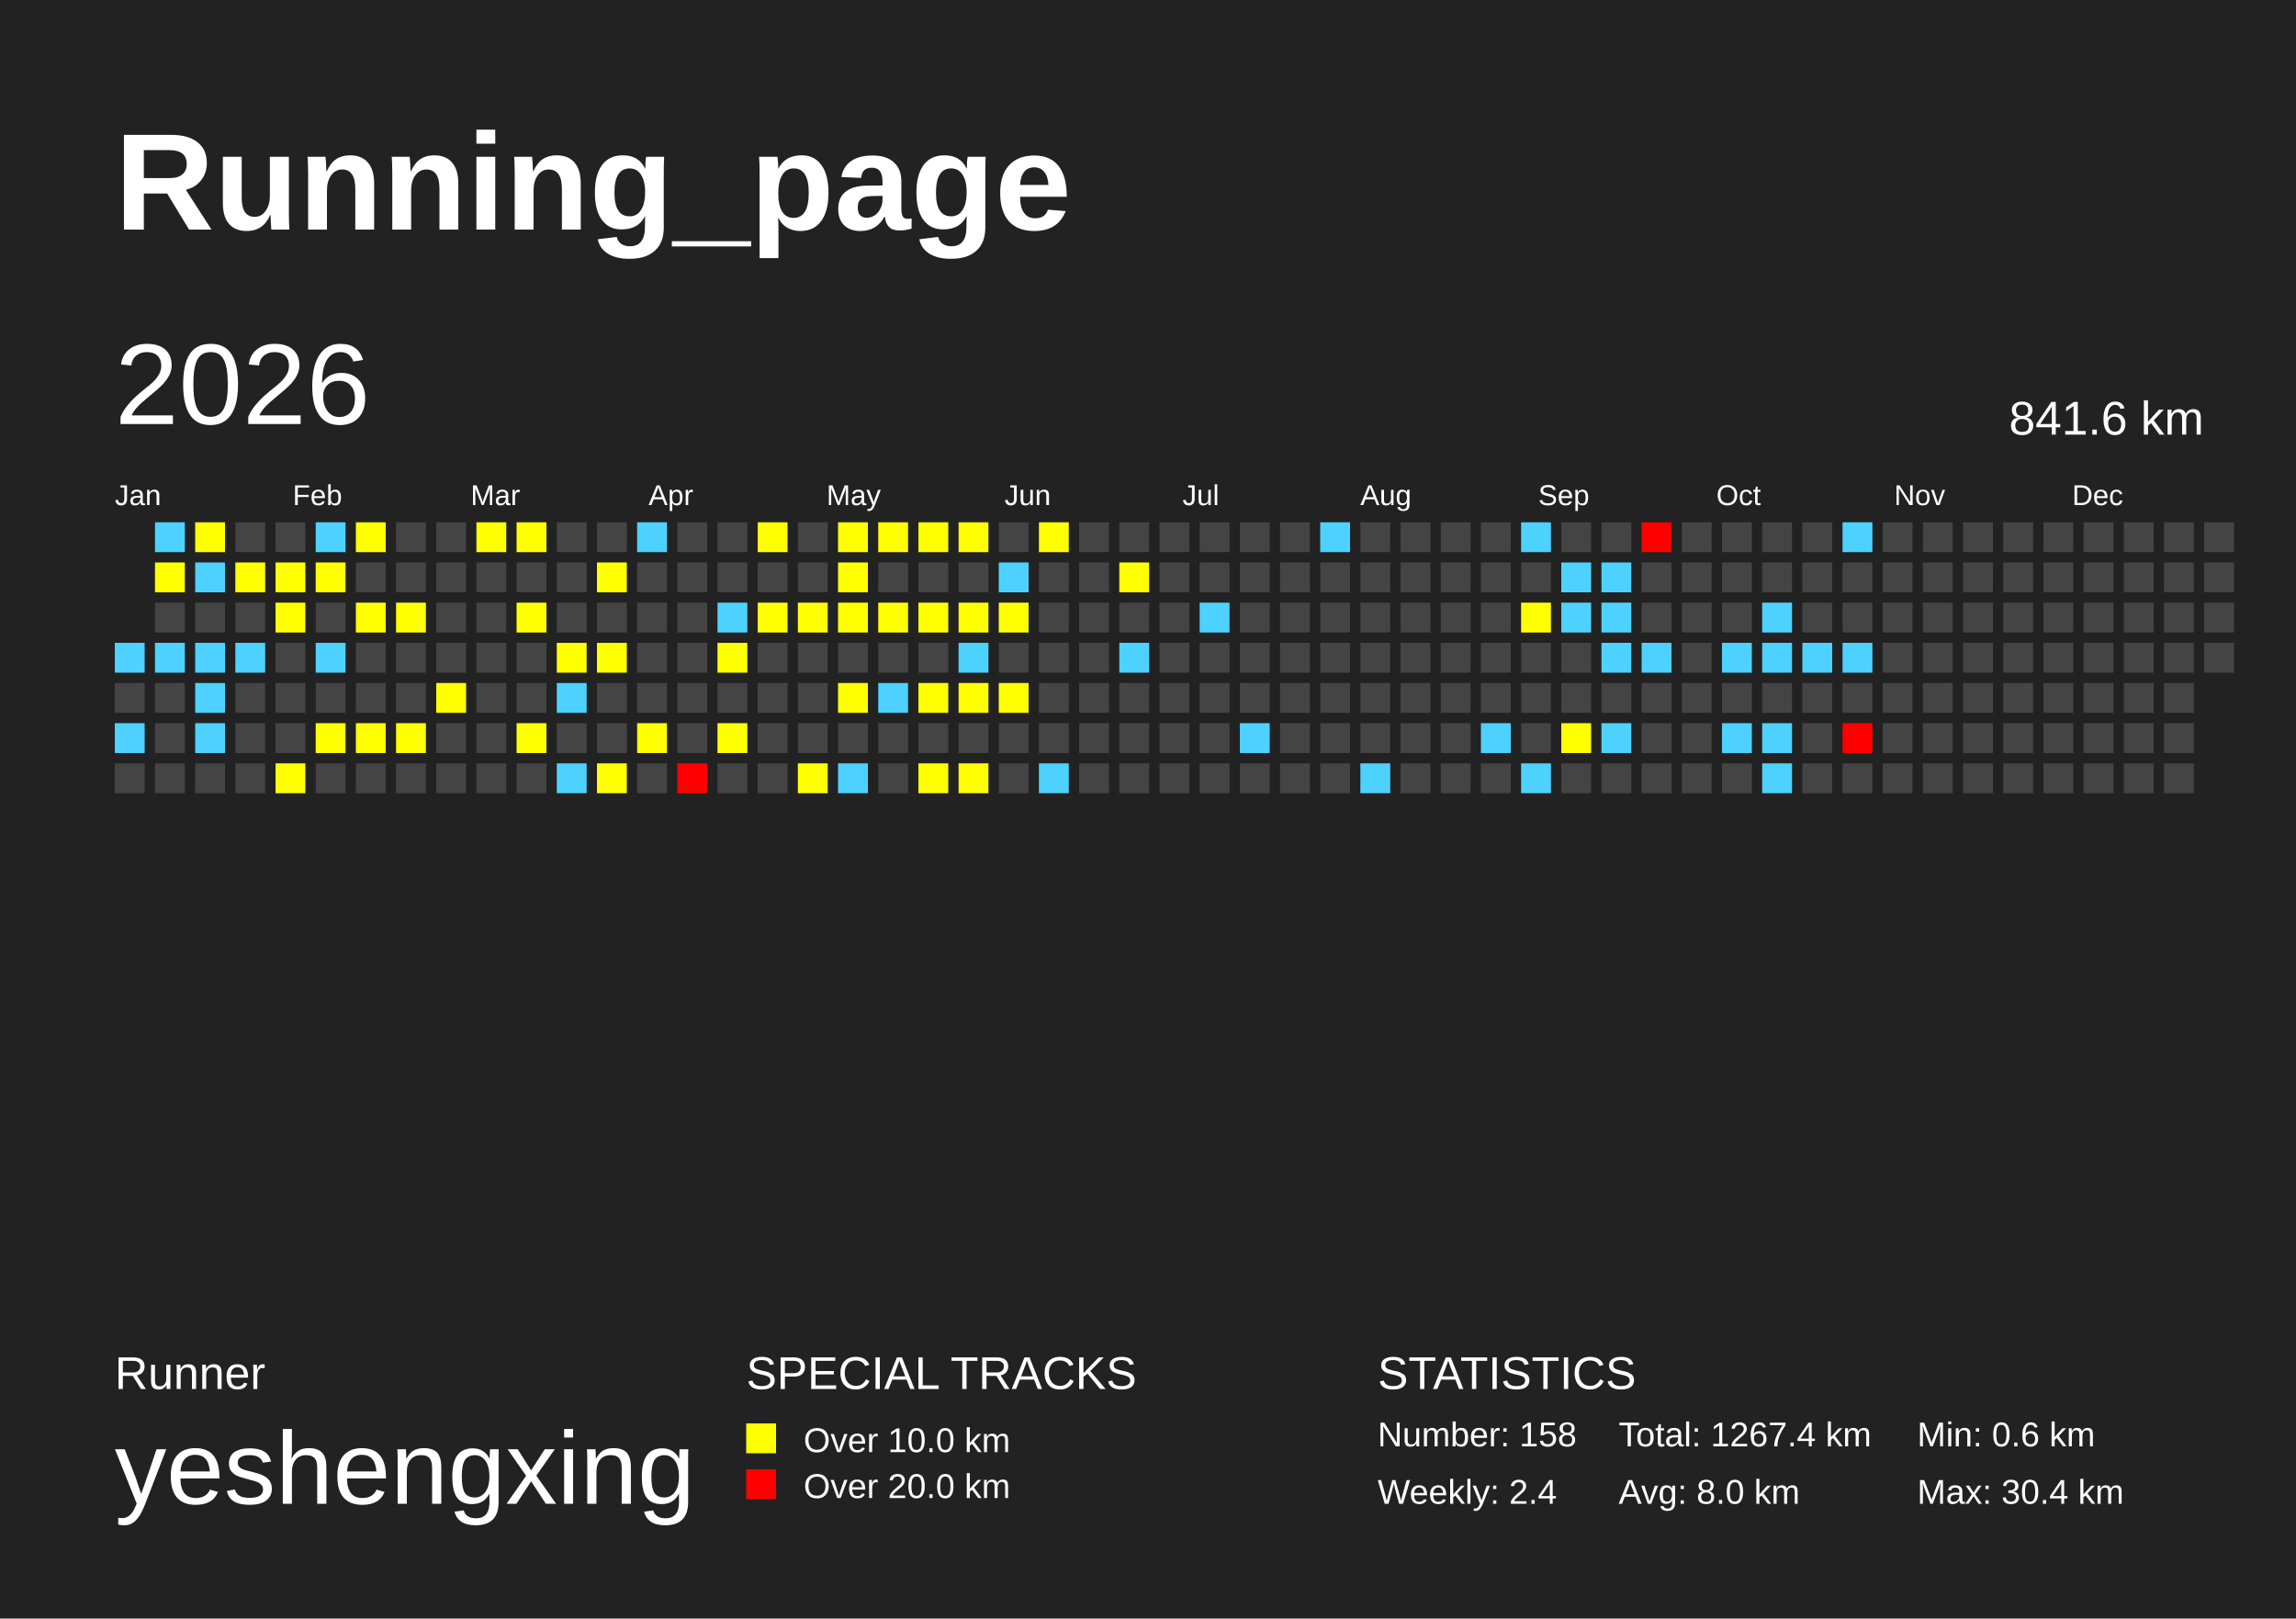
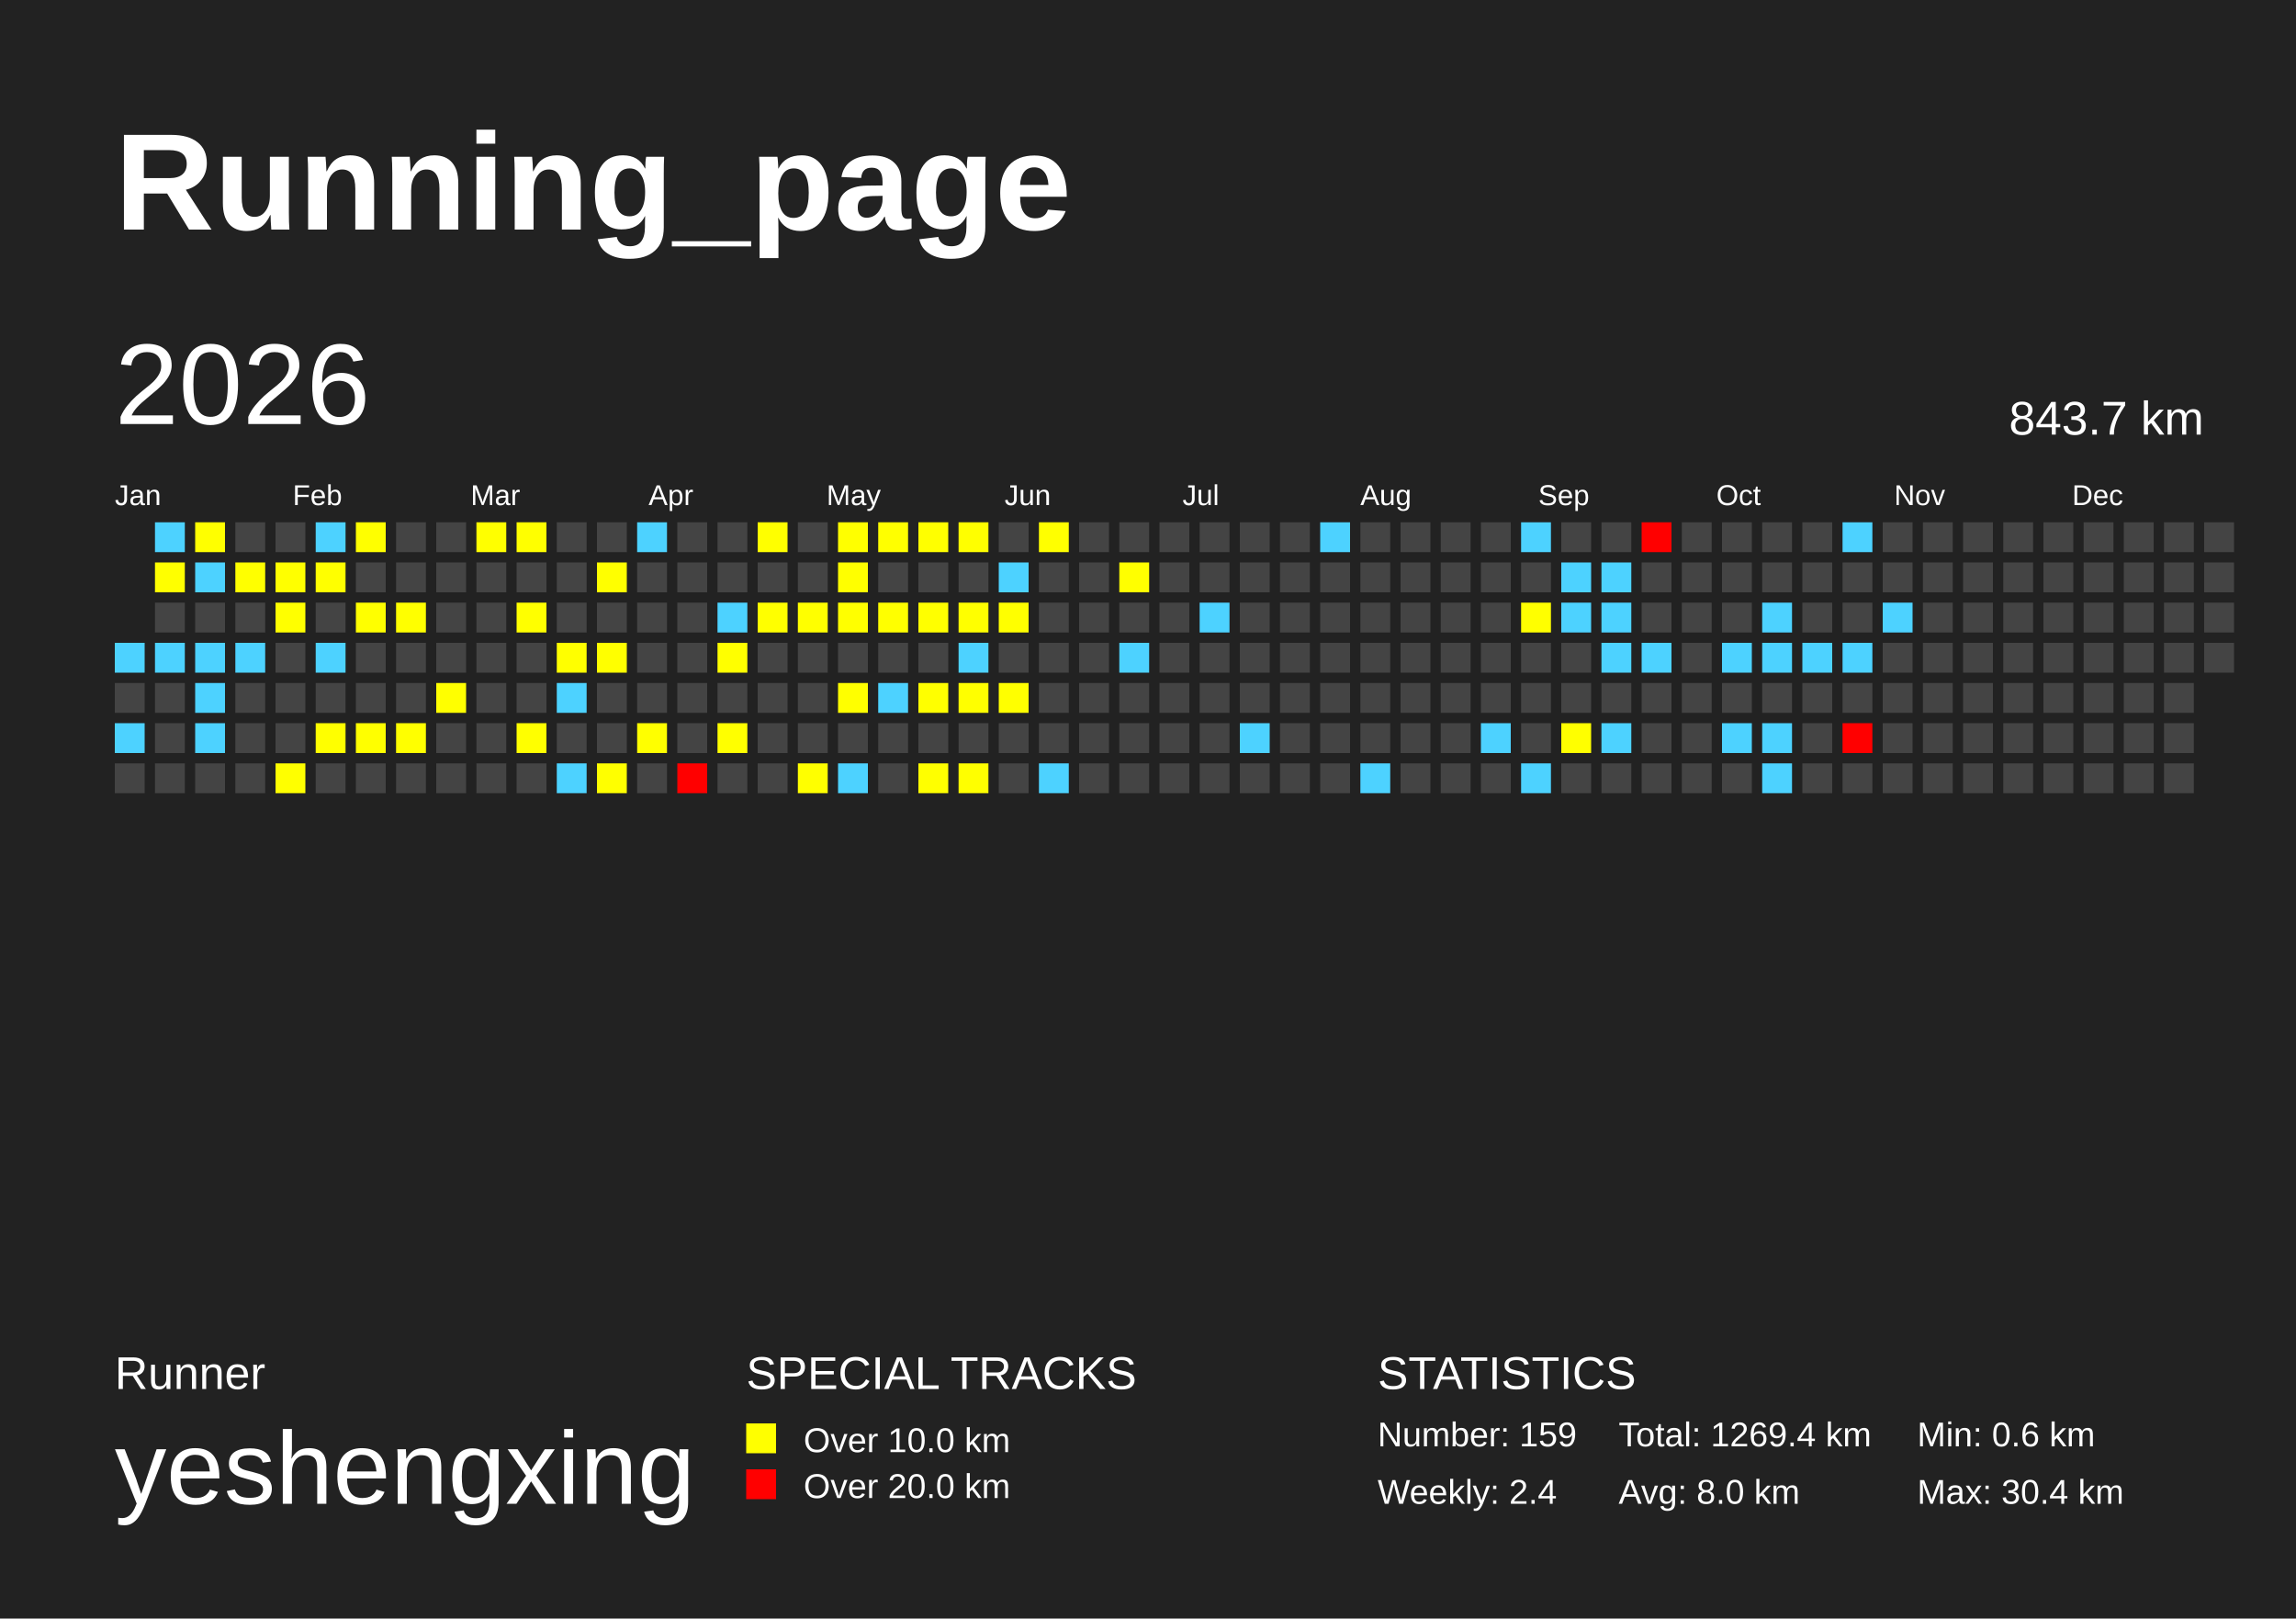
<svg xmlns="http://www.w3.org/2000/svg" baseProfile="full" height="141mm" version="1.1" viewBox="0,0,200,141" width="200mm">
  <defs />
  <rect fill="#222222" height="141" width="200" x="0" y="0" />
  <text fill="#FFFFFF" style="font-size:12px; font-family:Arial; font-weight:bold;" x="10" y="20">Running_page</text>
  <text fill="#FFFFFF" style="font-size:4px; font-family:Arial" x="10" y="121">Runner</text>
  <text fill="#FFFFFF" style="font-size:9px; font-family:Arial" x="10" y="131">yeshengxing</text>
  <text fill="#FFFFFF" style="font-size:4px; font-family:Arial" x="65" y="121">SPECIAL TRACKS</text>
  <rect fill="yellow" height="2.6" width="2.6" x="65" y="124" />
  <text fill="#FFFFFF" style="font-size:3px; font-family:Arial" x="70" y="126.5">Over 10.0 km</text>
  <rect fill="red" height="2.6" width="2.6" x="65" y="128" />
  <text fill="#FFFFFF" style="font-size:3px; font-family:Arial" x="70" y="130.5">Over 20.0 km</text>
  <text fill="#FFFFFF" style="font-size:4px; font-family:Arial" x="120" y="121">STATISTICS</text>
-   <text fill="#FFFFFF" style="font-size:3px; font-family:Arial" x="120" y="126">Number: 158</text>
+   <text fill="#FFFFFF" style="font-size:3px; font-family:Arial" x="120" y="126">Number: 159</text>
  <text fill="#FFFFFF" style="font-size:3px; font-family:Arial" x="120" y="131">Weekly: 2.4</text>
-   <text fill="#FFFFFF" style="font-size:3px; font-family:Arial" x="141" y="126">Total: 1267.4 km</text>
+   <text fill="#FFFFFF" style="font-size:3px; font-family:Arial" x="141" y="126">Total: 1269.4 km</text>
  <text fill="#FFFFFF" style="font-size:3px; font-family:Arial" x="141" y="131">Avg: 8.0 km</text>
  <text fill="#FFFFFF" style="font-size:3px; font-family:Arial" x="167" y="126">Min: 0.6 km</text>
  <text fill="#FFFFFF" style="font-size:3px; font-family:Arial" x="167" y="131">Max: 30.4 km</text>
  <text dominant-baseline="hanging" fill="#FFFFFF" style="font-size:10.0px; font-family:Arial;" x="10" y="30">2026</text>
-   <text dominant-baseline="hanging" fill="#FFFFFF" style="font-size:4.125px; font-family:Arial;" x="175" y="35">841.6 km</text>
+   <text dominant-baseline="hanging" fill="#FFFFFF" style="font-size:4.125px; font-family:Arial;" x="175" y="35">843.7 km</text>
  <text fill="#FFFFFF" style="font-size:2.5px; font-family:Arial" x="10.0" y="44">Jan</text>
  <text fill="#FFFFFF" style="font-size:2.5px; font-family:Arial" x="25.5" y="44">Feb</text>
  <text fill="#FFFFFF" style="font-size:2.5px; font-family:Arial" x="41.0" y="44">Mar</text>
  <text fill="#FFFFFF" style="font-size:2.5px; font-family:Arial" x="56.5" y="44">Apr</text>
  <text fill="#FFFFFF" style="font-size:2.5px; font-family:Arial" x="72.0" y="44">May</text>
  <text fill="#FFFFFF" style="font-size:2.5px; font-family:Arial" x="87.5" y="44">Jun</text>
  <text fill="#FFFFFF" style="font-size:2.5px; font-family:Arial" x="103.0" y="44">Jul</text>
  <text fill="#FFFFFF" style="font-size:2.5px; font-family:Arial" x="118.5" y="44">Aug</text>
  <text fill="#FFFFFF" style="font-size:2.5px; font-family:Arial" x="134.0" y="44">Sep</text>
  <text fill="#FFFFFF" style="font-size:2.5px; font-family:Arial" x="149.5" y="44">Oct</text>
  <text fill="#FFFFFF" style="font-size:2.5px; font-family:Arial" x="165.0" y="44">Nov</text>
  <text fill="#FFFFFF" style="font-size:2.5px; font-family:Arial" x="180.5" y="44">Dec</text>
  <rect fill="#4dd2ff" height="2.6" width="2.6" x="10.0" y="56.0" />
  <rect fill="#444444" height="2.6" width="2.6" x="10.0" y="59.5" />
  <rect fill="#4dd2ff" height="2.6" width="2.6" x="10.0" y="63.0" />
  <rect fill="#444444" height="2.6" width="2.6" x="10.0" y="66.5" />
  <rect fill="#4dd2ff" height="2.6" width="2.6" x="13.5" y="45.5" />
  <rect fill="yellow" height="2.6" width="2.6" x="13.5" y="49.0" />
  <rect fill="#444444" height="2.6" width="2.6" x="13.5" y="52.5" />
  <rect fill="#4dd2ff" height="2.6" width="2.6" x="13.5" y="56.0" />
  <rect fill="#444444" height="2.6" width="2.6" x="13.5" y="59.5" />
  <rect fill="#444444" height="2.6" width="2.6" x="13.5" y="63.0" />
  <rect fill="#444444" height="2.6" width="2.6" x="13.5" y="66.5" />
  <rect fill="yellow" height="2.6" width="2.6" x="17.0" y="45.5" />
  <rect fill="#4dd2ff" height="2.6" width="2.6" x="17.0" y="49.0" />
  <rect fill="#444444" height="2.6" width="2.6" x="17.0" y="52.5" />
  <rect fill="#4dd2ff" height="2.6" width="2.6" x="17.0" y="56.0" />
  <rect fill="#4dd2ff" height="2.6" width="2.6" x="17.0" y="59.5" />
  <rect fill="#4dd2ff" height="2.6" width="2.6" x="17.0" y="63.0" />
  <rect fill="#444444" height="2.6" width="2.6" x="17.0" y="66.5" />
  <rect fill="#444444" height="2.6" width="2.6" x="20.5" y="45.5" />
  <rect fill="yellow" height="2.6" width="2.6" x="20.5" y="49.0" />
  <rect fill="#444444" height="2.6" width="2.6" x="20.5" y="52.5" />
  <rect fill="#4dd2ff" height="2.6" width="2.6" x="20.5" y="56.0" />
  <rect fill="#444444" height="2.6" width="2.6" x="20.5" y="59.5" />
  <rect fill="#444444" height="2.6" width="2.6" x="20.5" y="63.0" />
  <rect fill="#444444" height="2.6" width="2.6" x="20.5" y="66.5" />
  <rect fill="#444444" height="2.6" width="2.6" x="24.0" y="45.5" />
  <rect fill="yellow" height="2.6" width="2.6" x="24.0" y="49.0" />
  <rect fill="yellow" height="2.6" width="2.6" x="24.0" y="52.5" />
  <rect fill="#444444" height="2.6" width="2.6" x="24.0" y="56.0" />
  <rect fill="#444444" height="2.6" width="2.6" x="24.0" y="59.5" />
  <rect fill="#444444" height="2.6" width="2.6" x="24.0" y="63.0" />
  <rect fill="yellow" height="2.6" width="2.6" x="24.0" y="66.5" />
  <rect fill="#4dd2ff" height="2.6" width="2.6" x="27.5" y="45.5" />
  <rect fill="yellow" height="2.6" width="2.6" x="27.5" y="49.0" />
  <rect fill="#444444" height="2.6" width="2.6" x="27.5" y="52.5" />
  <rect fill="#4dd2ff" height="2.6" width="2.6" x="27.5" y="56.0" />
  <rect fill="#444444" height="2.6" width="2.6" x="27.5" y="59.5" />
  <rect fill="yellow" height="2.6" width="2.6" x="27.5" y="63.0" />
  <rect fill="#444444" height="2.6" width="2.6" x="27.5" y="66.5" />
  <rect fill="yellow" height="2.6" width="2.6" x="31.0" y="45.5" />
  <rect fill="#444444" height="2.6" width="2.6" x="31.0" y="49.0" />
  <rect fill="yellow" height="2.6" width="2.6" x="31.0" y="52.5" />
  <rect fill="#444444" height="2.6" width="2.6" x="31.0" y="56.0" />
  <rect fill="#444444" height="2.6" width="2.6" x="31.0" y="59.5" />
  <rect fill="yellow" height="2.6" width="2.6" x="31.0" y="63.0" />
  <rect fill="#444444" height="2.6" width="2.6" x="31.0" y="66.5" />
  <rect fill="#444444" height="2.6" width="2.6" x="34.5" y="45.5" />
  <rect fill="#444444" height="2.6" width="2.6" x="34.5" y="49.0" />
  <rect fill="yellow" height="2.6" width="2.6" x="34.5" y="52.5" />
  <rect fill="#444444" height="2.6" width="2.6" x="34.5" y="56.0" />
  <rect fill="#444444" height="2.6" width="2.6" x="34.5" y="59.5" />
  <rect fill="yellow" height="2.6" width="2.6" x="34.5" y="63.0" />
  <rect fill="#444444" height="2.6" width="2.6" x="34.5" y="66.5" />
  <rect fill="#444444" height="2.6" width="2.6" x="38.0" y="45.5" />
  <rect fill="#444444" height="2.6" width="2.6" x="38.0" y="49.0" />
  <rect fill="#444444" height="2.6" width="2.6" x="38.0" y="52.5" />
  <rect fill="#444444" height="2.6" width="2.6" x="38.0" y="56.0" />
  <rect fill="yellow" height="2.6" width="2.6" x="38.0" y="59.5" />
  <rect fill="#444444" height="2.6" width="2.6" x="38.0" y="63.0" />
  <rect fill="#444444" height="2.6" width="2.6" x="38.0" y="66.5" />
  <rect fill="yellow" height="2.6" width="2.6" x="41.5" y="45.5" />
  <rect fill="#444444" height="2.6" width="2.6" x="41.5" y="49.0" />
  <rect fill="#444444" height="2.6" width="2.6" x="41.5" y="52.5" />
  <rect fill="#444444" height="2.6" width="2.6" x="41.5" y="56.0" />
  <rect fill="#444444" height="2.6" width="2.6" x="41.5" y="59.5" />
  <rect fill="#444444" height="2.6" width="2.6" x="41.5" y="63.0" />
  <rect fill="#444444" height="2.6" width="2.6" x="41.5" y="66.5" />
  <rect fill="yellow" height="2.6" width="2.6" x="45.0" y="45.5" />
  <rect fill="#444444" height="2.6" width="2.6" x="45.0" y="49.0" />
  <rect fill="yellow" height="2.6" width="2.6" x="45.0" y="52.5" />
  <rect fill="#444444" height="2.6" width="2.6" x="45.0" y="56.0" />
  <rect fill="#444444" height="2.6" width="2.6" x="45.0" y="59.5" />
  <rect fill="yellow" height="2.6" width="2.6" x="45.0" y="63.0" />
  <rect fill="#444444" height="2.6" width="2.6" x="45.0" y="66.5" />
  <rect fill="#444444" height="2.6" width="2.6" x="48.5" y="45.5" />
  <rect fill="#444444" height="2.6" width="2.6" x="48.5" y="49.0" />
  <rect fill="#444444" height="2.6" width="2.6" x="48.5" y="52.5" />
  <rect fill="yellow" height="2.6" width="2.6" x="48.5" y="56.0" />
  <rect fill="#4dd2ff" height="2.6" width="2.6" x="48.5" y="59.5" />
  <rect fill="#444444" height="2.6" width="2.6" x="48.5" y="63.0" />
  <rect fill="#4dd2ff" height="2.6" width="2.6" x="48.5" y="66.5" />
  <rect fill="#444444" height="2.6" width="2.6" x="52.0" y="45.5" />
  <rect fill="yellow" height="2.6" width="2.6" x="52.0" y="49.0" />
  <rect fill="#444444" height="2.6" width="2.6" x="52.0" y="52.5" />
  <rect fill="yellow" height="2.6" width="2.6" x="52.0" y="56.0" />
  <rect fill="#444444" height="2.6" width="2.6" x="52.0" y="59.5" />
  <rect fill="#444444" height="2.6" width="2.6" x="52.0" y="63.0" />
  <rect fill="yellow" height="2.6" width="2.6" x="52.0" y="66.5" />
  <rect fill="#4dd2ff" height="2.6" width="2.6" x="55.5" y="45.5" />
  <rect fill="#444444" height="2.6" width="2.6" x="55.5" y="49.0" />
  <rect fill="#444444" height="2.6" width="2.6" x="55.5" y="52.5" />
  <rect fill="#444444" height="2.6" width="2.6" x="55.5" y="56.0" />
  <rect fill="#444444" height="2.6" width="2.6" x="55.5" y="59.5" />
  <rect fill="yellow" height="2.6" width="2.6" x="55.5" y="63.0" />
  <rect fill="#444444" height="2.6" width="2.6" x="55.5" y="66.5" />
  <rect fill="#444444" height="2.6" width="2.6" x="59.0" y="45.5" />
  <rect fill="#444444" height="2.6" width="2.6" x="59.0" y="49.0" />
  <rect fill="#444444" height="2.6" width="2.6" x="59.0" y="52.5" />
  <rect fill="#444444" height="2.6" width="2.6" x="59.0" y="56.0" />
  <rect fill="#444444" height="2.6" width="2.6" x="59.0" y="59.5" />
  <rect fill="#444444" height="2.6" width="2.6" x="59.0" y="63.0" />
  <rect fill="red" height="2.6" width="2.6" x="59.0" y="66.5" />
  <rect fill="#444444" height="2.6" width="2.6" x="62.5" y="45.5" />
  <rect fill="#444444" height="2.6" width="2.6" x="62.5" y="49.0" />
  <rect fill="#4dd2ff" height="2.6" width="2.6" x="62.5" y="52.5" />
  <rect fill="yellow" height="2.6" width="2.6" x="62.5" y="56.0" />
  <rect fill="#444444" height="2.6" width="2.6" x="62.5" y="59.5" />
  <rect fill="yellow" height="2.6" width="2.6" x="62.5" y="63.0" />
  <rect fill="#444444" height="2.6" width="2.6" x="62.5" y="66.5" />
  <rect fill="yellow" height="2.6" width="2.6" x="66.0" y="45.5" />
  <rect fill="#444444" height="2.6" width="2.6" x="66.0" y="49.0" />
  <rect fill="yellow" height="2.6" width="2.6" x="66.0" y="52.5" />
  <rect fill="#444444" height="2.6" width="2.6" x="66.0" y="56.0" />
  <rect fill="#444444" height="2.6" width="2.6" x="66.0" y="59.5" />
  <rect fill="#444444" height="2.6" width="2.6" x="66.0" y="63.0" />
  <rect fill="#444444" height="2.6" width="2.6" x="66.0" y="66.5" />
  <rect fill="#444444" height="2.6" width="2.6" x="69.5" y="45.5" />
  <rect fill="#444444" height="2.6" width="2.6" x="69.5" y="49.0" />
  <rect fill="yellow" height="2.6" width="2.6" x="69.5" y="52.5" />
  <rect fill="#444444" height="2.6" width="2.6" x="69.5" y="56.0" />
  <rect fill="#444444" height="2.6" width="2.6" x="69.5" y="59.5" />
  <rect fill="#444444" height="2.6" width="2.6" x="69.5" y="63.0" />
  <rect fill="yellow" height="2.6" width="2.6" x="69.5" y="66.5" />
  <rect fill="yellow" height="2.6" width="2.6" x="73.0" y="45.5" />
  <rect fill="yellow" height="2.6" width="2.6" x="73.0" y="49.0" />
  <rect fill="yellow" height="2.6" width="2.6" x="73.0" y="52.5" />
  <rect fill="#444444" height="2.6" width="2.6" x="73.0" y="56.0" />
  <rect fill="yellow" height="2.6" width="2.6" x="73.0" y="59.5" />
  <rect fill="#444444" height="2.6" width="2.6" x="73.0" y="63.0" />
  <rect fill="#4dd2ff" height="2.6" width="2.6" x="73.0" y="66.5" />
  <rect fill="yellow" height="2.6" width="2.6" x="76.5" y="45.5" />
  <rect fill="#444444" height="2.6" width="2.6" x="76.5" y="49.0" />
  <rect fill="yellow" height="2.6" width="2.6" x="76.5" y="52.5" />
  <rect fill="#444444" height="2.6" width="2.6" x="76.5" y="56.0" />
  <rect fill="#4dd2ff" height="2.6" width="2.6" x="76.5" y="59.5" />
  <rect fill="#444444" height="2.6" width="2.6" x="76.5" y="63.0" />
  <rect fill="#444444" height="2.6" width="2.6" x="76.5" y="66.5" />
  <rect fill="yellow" height="2.6" width="2.6" x="80.0" y="45.5" />
  <rect fill="#444444" height="2.6" width="2.6" x="80.0" y="49.0" />
  <rect fill="yellow" height="2.6" width="2.6" x="80.0" y="52.5" />
  <rect fill="#444444" height="2.6" width="2.6" x="80.0" y="56.0" />
  <rect fill="yellow" height="2.6" width="2.6" x="80.0" y="59.5" />
  <rect fill="#444444" height="2.6" width="2.6" x="80.0" y="63.0" />
  <rect fill="yellow" height="2.6" width="2.6" x="80.0" y="66.5" />
  <rect fill="yellow" height="2.6" width="2.6" x="83.5" y="45.5" />
  <rect fill="#444444" height="2.6" width="2.6" x="83.5" y="49.0" />
  <rect fill="yellow" height="2.6" width="2.6" x="83.5" y="52.5" />
  <rect fill="#4dd2ff" height="2.6" width="2.6" x="83.5" y="56.0" />
  <rect fill="yellow" height="2.6" width="2.6" x="83.5" y="59.5" />
  <rect fill="#444444" height="2.6" width="2.6" x="83.5" y="63.0" />
  <rect fill="yellow" height="2.6" width="2.6" x="83.5" y="66.5" />
  <rect fill="#444444" height="2.6" width="2.6" x="87.0" y="45.5" />
  <rect fill="#4dd2ff" height="2.6" width="2.6" x="87.0" y="49.0" />
  <rect fill="yellow" height="2.6" width="2.6" x="87.0" y="52.5" />
  <rect fill="#444444" height="2.6" width="2.6" x="87.0" y="56.0" />
  <rect fill="yellow" height="2.6" width="2.6" x="87.0" y="59.5" />
  <rect fill="#444444" height="2.6" width="2.6" x="87.0" y="63.0" />
  <rect fill="#444444" height="2.6" width="2.6" x="87.0" y="66.5" />
  <rect fill="yellow" height="2.6" width="2.6" x="90.5" y="45.5" />
  <rect fill="#444444" height="2.6" width="2.6" x="90.5" y="49.0" />
  <rect fill="#444444" height="2.6" width="2.6" x="90.5" y="52.5" />
  <rect fill="#444444" height="2.6" width="2.6" x="90.5" y="56.0" />
  <rect fill="#444444" height="2.6" width="2.6" x="90.5" y="59.5" />
  <rect fill="#444444" height="2.6" width="2.6" x="90.5" y="63.0" />
  <rect fill="#4dd2ff" height="2.6" width="2.6" x="90.5" y="66.5" />
  <rect fill="#444444" height="2.6" width="2.6" x="94.0" y="45.5" />
  <rect fill="#444444" height="2.6" width="2.6" x="94.0" y="49.0" />
  <rect fill="#444444" height="2.6" width="2.6" x="94.0" y="52.5" />
  <rect fill="#444444" height="2.6" width="2.6" x="94.0" y="56.0" />
  <rect fill="#444444" height="2.6" width="2.6" x="94.0" y="59.5" />
  <rect fill="#444444" height="2.6" width="2.6" x="94.0" y="63.0" />
  <rect fill="#444444" height="2.6" width="2.6" x="94.0" y="66.5" />
  <rect fill="#444444" height="2.6" width="2.6" x="97.5" y="45.5" />
  <rect fill="yellow" height="2.6" width="2.6" x="97.5" y="49.0" />
  <rect fill="#444444" height="2.6" width="2.6" x="97.5" y="52.5" />
  <rect fill="#4dd2ff" height="2.6" width="2.6" x="97.5" y="56.0" />
  <rect fill="#444444" height="2.6" width="2.6" x="97.5" y="59.5" />
  <rect fill="#444444" height="2.6" width="2.6" x="97.5" y="63.0" />
  <rect fill="#444444" height="2.6" width="2.6" x="97.5" y="66.5" />
  <rect fill="#444444" height="2.6" width="2.6" x="101.0" y="45.5" />
  <rect fill="#444444" height="2.6" width="2.6" x="101.0" y="49.0" />
  <rect fill="#444444" height="2.6" width="2.6" x="101.0" y="52.5" />
  <rect fill="#444444" height="2.6" width="2.6" x="101.0" y="56.0" />
  <rect fill="#444444" height="2.6" width="2.6" x="101.0" y="59.5" />
  <rect fill="#444444" height="2.6" width="2.6" x="101.0" y="63.0" />
  <rect fill="#444444" height="2.6" width="2.6" x="101.0" y="66.5" />
  <rect fill="#444444" height="2.6" width="2.6" x="104.5" y="45.5" />
  <rect fill="#444444" height="2.6" width="2.6" x="104.5" y="49.0" />
  <rect fill="#4dd2ff" height="2.6" width="2.6" x="104.5" y="52.5" />
  <rect fill="#444444" height="2.6" width="2.6" x="104.5" y="56.0" />
  <rect fill="#444444" height="2.6" width="2.6" x="104.5" y="59.5" />
  <rect fill="#444444" height="2.6" width="2.6" x="104.5" y="63.0" />
  <rect fill="#444444" height="2.6" width="2.6" x="104.5" y="66.5" />
  <rect fill="#444444" height="2.6" width="2.6" x="108.0" y="45.5" />
  <rect fill="#444444" height="2.6" width="2.6" x="108.0" y="49.0" />
  <rect fill="#444444" height="2.6" width="2.6" x="108.0" y="52.5" />
  <rect fill="#444444" height="2.6" width="2.6" x="108.0" y="56.0" />
  <rect fill="#444444" height="2.6" width="2.6" x="108.0" y="59.5" />
  <rect fill="#4dd2ff" height="2.6" width="2.6" x="108.0" y="63.0" />
  <rect fill="#444444" height="2.6" width="2.6" x="108.0" y="66.5" />
  <rect fill="#444444" height="2.6" width="2.6" x="111.5" y="45.5" />
  <rect fill="#444444" height="2.6" width="2.6" x="111.5" y="49.0" />
  <rect fill="#444444" height="2.6" width="2.6" x="111.5" y="52.5" />
  <rect fill="#444444" height="2.6" width="2.6" x="111.5" y="56.0" />
  <rect fill="#444444" height="2.6" width="2.6" x="111.5" y="59.5" />
  <rect fill="#444444" height="2.6" width="2.6" x="111.5" y="63.0" />
  <rect fill="#444444" height="2.6" width="2.6" x="111.5" y="66.5" />
  <rect fill="#4dd2ff" height="2.6" width="2.6" x="115.0" y="45.5" />
  <rect fill="#444444" height="2.6" width="2.6" x="115.0" y="49.0" />
  <rect fill="#444444" height="2.6" width="2.6" x="115.0" y="52.5" />
  <rect fill="#444444" height="2.6" width="2.6" x="115.0" y="56.0" />
  <rect fill="#444444" height="2.6" width="2.6" x="115.0" y="59.5" />
  <rect fill="#444444" height="2.6" width="2.6" x="115.0" y="63.0" />
  <rect fill="#444444" height="2.6" width="2.6" x="115.0" y="66.5" />
  <rect fill="#444444" height="2.6" width="2.6" x="118.5" y="45.5" />
  <rect fill="#444444" height="2.6" width="2.6" x="118.5" y="49.0" />
  <rect fill="#444444" height="2.6" width="2.6" x="118.5" y="52.5" />
  <rect fill="#444444" height="2.6" width="2.6" x="118.5" y="56.0" />
  <rect fill="#444444" height="2.6" width="2.6" x="118.5" y="59.5" />
  <rect fill="#444444" height="2.6" width="2.6" x="118.5" y="63.0" />
  <rect fill="#4dd2ff" height="2.6" width="2.6" x="118.5" y="66.5" />
  <rect fill="#444444" height="2.6" width="2.6" x="122.0" y="45.5" />
  <rect fill="#444444" height="2.6" width="2.6" x="122.0" y="49.0" />
  <rect fill="#444444" height="2.6" width="2.6" x="122.0" y="52.5" />
  <rect fill="#444444" height="2.6" width="2.6" x="122.0" y="56.0" />
  <rect fill="#444444" height="2.6" width="2.6" x="122.0" y="59.5" />
  <rect fill="#444444" height="2.6" width="2.6" x="122.0" y="63.0" />
  <rect fill="#444444" height="2.6" width="2.6" x="122.0" y="66.5" />
  <rect fill="#444444" height="2.6" width="2.6" x="125.5" y="45.5" />
  <rect fill="#444444" height="2.6" width="2.6" x="125.5" y="49.0" />
  <rect fill="#444444" height="2.6" width="2.6" x="125.5" y="52.5" />
  <rect fill="#444444" height="2.6" width="2.6" x="125.5" y="56.0" />
  <rect fill="#444444" height="2.6" width="2.6" x="125.5" y="59.5" />
  <rect fill="#444444" height="2.6" width="2.6" x="125.5" y="63.0" />
  <rect fill="#444444" height="2.6" width="2.6" x="125.5" y="66.5" />
  <rect fill="#444444" height="2.6" width="2.6" x="129.0" y="45.5" />
  <rect fill="#444444" height="2.6" width="2.6" x="129.0" y="49.0" />
  <rect fill="#444444" height="2.6" width="2.6" x="129.0" y="52.5" />
  <rect fill="#444444" height="2.6" width="2.6" x="129.0" y="56.0" />
  <rect fill="#444444" height="2.6" width="2.6" x="129.0" y="59.5" />
  <rect fill="#4dd2ff" height="2.6" width="2.6" x="129.0" y="63.0" />
  <rect fill="#444444" height="2.6" width="2.6" x="129.0" y="66.5" />
  <rect fill="#4dd2ff" height="2.6" width="2.6" x="132.5" y="45.5" />
  <rect fill="#444444" height="2.6" width="2.6" x="132.5" y="49.0" />
  <rect fill="yellow" height="2.6" width="2.6" x="132.5" y="52.5" />
  <rect fill="#444444" height="2.6" width="2.6" x="132.5" y="56.0" />
  <rect fill="#444444" height="2.6" width="2.6" x="132.5" y="59.5" />
  <rect fill="#444444" height="2.6" width="2.6" x="132.5" y="63.0" />
  <rect fill="#4dd2ff" height="2.6" width="2.6" x="132.5" y="66.5" />
  <rect fill="#444444" height="2.6" width="2.6" x="136.0" y="45.5" />
  <rect fill="#4dd2ff" height="2.6" width="2.6" x="136.0" y="49.0" />
  <rect fill="#4dd2ff" height="2.6" width="2.6" x="136.0" y="52.5" />
  <rect fill="#444444" height="2.6" width="2.6" x="136.0" y="56.0" />
  <rect fill="#444444" height="2.6" width="2.6" x="136.0" y="59.5" />
  <rect fill="yellow" height="2.6" width="2.6" x="136.0" y="63.0" />
  <rect fill="#444444" height="2.6" width="2.6" x="136.0" y="66.5" />
  <rect fill="#444444" height="2.6" width="2.6" x="139.5" y="45.5" />
  <rect fill="#4dd2ff" height="2.6" width="2.6" x="139.5" y="49.0" />
  <rect fill="#4dd2ff" height="2.6" width="2.6" x="139.5" y="52.5" />
  <rect fill="#4dd2ff" height="2.6" width="2.6" x="139.5" y="56.0" />
  <rect fill="#444444" height="2.6" width="2.6" x="139.5" y="59.5" />
  <rect fill="#4dd2ff" height="2.6" width="2.6" x="139.5" y="63.0" />
  <rect fill="#444444" height="2.6" width="2.6" x="139.5" y="66.5" />
  <rect fill="red" height="2.6" width="2.6" x="143.0" y="45.5" />
  <rect fill="#444444" height="2.6" width="2.6" x="143.0" y="49.0" />
  <rect fill="#444444" height="2.6" width="2.6" x="143.0" y="52.5" />
  <rect fill="#4dd2ff" height="2.6" width="2.6" x="143.0" y="56.0" />
  <rect fill="#444444" height="2.6" width="2.6" x="143.0" y="59.5" />
  <rect fill="#444444" height="2.6" width="2.6" x="143.0" y="63.0" />
  <rect fill="#444444" height="2.6" width="2.6" x="143.0" y="66.5" />
  <rect fill="#444444" height="2.6" width="2.6" x="146.5" y="45.5" />
  <rect fill="#444444" height="2.6" width="2.6" x="146.5" y="49.0" />
  <rect fill="#444444" height="2.6" width="2.6" x="146.5" y="52.5" />
  <rect fill="#444444" height="2.6" width="2.6" x="146.5" y="56.0" />
  <rect fill="#444444" height="2.6" width="2.6" x="146.5" y="59.5" />
  <rect fill="#444444" height="2.6" width="2.6" x="146.5" y="63.0" />
  <rect fill="#444444" height="2.6" width="2.6" x="146.5" y="66.5" />
  <rect fill="#444444" height="2.6" width="2.6" x="150.0" y="45.5" />
  <rect fill="#444444" height="2.6" width="2.6" x="150.0" y="49.0" />
  <rect fill="#444444" height="2.6" width="2.6" x="150.0" y="52.5" />
  <rect fill="#4dd2ff" height="2.6" width="2.6" x="150.0" y="56.0" />
  <rect fill="#444444" height="2.6" width="2.6" x="150.0" y="59.5" />
  <rect fill="#4dd2ff" height="2.6" width="2.6" x="150.0" y="63.0" />
  <rect fill="#444444" height="2.6" width="2.6" x="150.0" y="66.5" />
  <rect fill="#444444" height="2.6" width="2.6" x="153.5" y="45.5" />
  <rect fill="#444444" height="2.6" width="2.6" x="153.5" y="49.0" />
  <rect fill="#4dd2ff" height="2.6" width="2.6" x="153.5" y="52.5" />
  <rect fill="#4dd2ff" height="2.6" width="2.6" x="153.5" y="56.0" />
  <rect fill="#444444" height="2.6" width="2.6" x="153.5" y="59.5" />
  <rect fill="#4dd2ff" height="2.6" width="2.6" x="153.5" y="63.0" />
  <rect fill="#4dd2ff" height="2.6" width="2.6" x="153.5" y="66.5" />
  <rect fill="#444444" height="2.6" width="2.6" x="157.0" y="45.5" />
  <rect fill="#444444" height="2.6" width="2.6" x="157.0" y="49.0" />
  <rect fill="#444444" height="2.6" width="2.6" x="157.0" y="52.5" />
  <rect fill="#4dd2ff" height="2.6" width="2.6" x="157.0" y="56.0" />
  <rect fill="#444444" height="2.6" width="2.6" x="157.0" y="59.5" />
  <rect fill="#444444" height="2.6" width="2.6" x="157.0" y="63.0" />
  <rect fill="#444444" height="2.6" width="2.6" x="157.0" y="66.5" />
  <rect fill="#4dd2ff" height="2.6" width="2.6" x="160.5" y="45.5" />
  <rect fill="#444444" height="2.6" width="2.6" x="160.5" y="49.0" />
  <rect fill="#444444" height="2.6" width="2.6" x="160.5" y="52.5" />
  <rect fill="#4dd2ff" height="2.6" width="2.6" x="160.5" y="56.0" />
  <rect fill="#444444" height="2.6" width="2.6" x="160.5" y="59.5" />
  <rect fill="red" height="2.6" width="2.6" x="160.5" y="63.0" />
  <rect fill="#444444" height="2.6" width="2.6" x="160.5" y="66.5" />
  <rect fill="#444444" height="2.6" width="2.6" x="164.0" y="45.5" />
  <rect fill="#444444" height="2.6" width="2.6" x="164.0" y="49.0" />
-   <rect fill="#444444" height="2.6" width="2.6" x="164.0" y="52.5" />
+   <rect fill="#4dd2ff" height="2.6" width="2.6" x="164.0" y="52.5" />
  <rect fill="#444444" height="2.6" width="2.6" x="164.0" y="56.0" />
  <rect fill="#444444" height="2.6" width="2.6" x="164.0" y="59.5" />
  <rect fill="#444444" height="2.6" width="2.6" x="164.0" y="63.0" />
  <rect fill="#444444" height="2.6" width="2.6" x="164.0" y="66.5" />
  <rect fill="#444444" height="2.6" width="2.6" x="167.5" y="45.5" />
  <rect fill="#444444" height="2.6" width="2.6" x="167.5" y="49.0" />
  <rect fill="#444444" height="2.6" width="2.6" x="167.5" y="52.5" />
  <rect fill="#444444" height="2.6" width="2.6" x="167.5" y="56.0" />
  <rect fill="#444444" height="2.6" width="2.6" x="167.5" y="59.5" />
  <rect fill="#444444" height="2.6" width="2.6" x="167.5" y="63.0" />
  <rect fill="#444444" height="2.6" width="2.6" x="167.5" y="66.5" />
  <rect fill="#444444" height="2.6" width="2.6" x="171.0" y="45.5" />
  <rect fill="#444444" height="2.6" width="2.6" x="171.0" y="49.0" />
  <rect fill="#444444" height="2.6" width="2.6" x="171.0" y="52.5" />
  <rect fill="#444444" height="2.6" width="2.6" x="171.0" y="56.0" />
  <rect fill="#444444" height="2.6" width="2.6" x="171.0" y="59.5" />
  <rect fill="#444444" height="2.6" width="2.6" x="171.0" y="63.0" />
  <rect fill="#444444" height="2.6" width="2.6" x="171.0" y="66.5" />
  <rect fill="#444444" height="2.6" width="2.6" x="174.5" y="45.5" />
  <rect fill="#444444" height="2.6" width="2.6" x="174.5" y="49.0" />
  <rect fill="#444444" height="2.6" width="2.6" x="174.5" y="52.5" />
  <rect fill="#444444" height="2.6" width="2.6" x="174.5" y="56.0" />
  <rect fill="#444444" height="2.6" width="2.6" x="174.5" y="59.5" />
  <rect fill="#444444" height="2.6" width="2.6" x="174.5" y="63.0" />
  <rect fill="#444444" height="2.6" width="2.6" x="174.5" y="66.5" />
  <rect fill="#444444" height="2.6" width="2.6" x="178.0" y="45.5" />
  <rect fill="#444444" height="2.6" width="2.6" x="178.0" y="49.0" />
  <rect fill="#444444" height="2.6" width="2.6" x="178.0" y="52.5" />
  <rect fill="#444444" height="2.6" width="2.6" x="178.0" y="56.0" />
  <rect fill="#444444" height="2.6" width="2.6" x="178.0" y="59.5" />
  <rect fill="#444444" height="2.6" width="2.6" x="178.0" y="63.0" />
  <rect fill="#444444" height="2.6" width="2.6" x="178.0" y="66.5" />
  <rect fill="#444444" height="2.6" width="2.6" x="181.5" y="45.5" />
  <rect fill="#444444" height="2.6" width="2.6" x="181.5" y="49.0" />
  <rect fill="#444444" height="2.6" width="2.6" x="181.5" y="52.5" />
  <rect fill="#444444" height="2.6" width="2.6" x="181.5" y="56.0" />
  <rect fill="#444444" height="2.6" width="2.6" x="181.5" y="59.5" />
  <rect fill="#444444" height="2.6" width="2.6" x="181.5" y="63.0" />
  <rect fill="#444444" height="2.6" width="2.6" x="181.5" y="66.5" />
  <rect fill="#444444" height="2.6" width="2.6" x="185.0" y="45.5" />
  <rect fill="#444444" height="2.6" width="2.6" x="185.0" y="49.0" />
  <rect fill="#444444" height="2.6" width="2.6" x="185.0" y="52.5" />
  <rect fill="#444444" height="2.6" width="2.6" x="185.0" y="56.0" />
  <rect fill="#444444" height="2.6" width="2.6" x="185.0" y="59.5" />
  <rect fill="#444444" height="2.6" width="2.6" x="185.0" y="63.0" />
  <rect fill="#444444" height="2.6" width="2.6" x="185.0" y="66.5" />
  <rect fill="#444444" height="2.6" width="2.6" x="188.5" y="45.5" />
  <rect fill="#444444" height="2.6" width="2.6" x="188.5" y="49.0" />
  <rect fill="#444444" height="2.6" width="2.6" x="188.5" y="52.5" />
  <rect fill="#444444" height="2.6" width="2.6" x="188.5" y="56.0" />
  <rect fill="#444444" height="2.6" width="2.6" x="188.5" y="59.5" />
  <rect fill="#444444" height="2.6" width="2.6" x="188.5" y="63.0" />
  <rect fill="#444444" height="2.6" width="2.6" x="188.5" y="66.5" />
  <rect fill="#444444" height="2.6" width="2.6" x="192.0" y="45.5" />
  <rect fill="#444444" height="2.6" width="2.6" x="192.0" y="49.0" />
  <rect fill="#444444" height="2.6" width="2.6" x="192.0" y="52.5" />
  <rect fill="#444444" height="2.6" width="2.6" x="192.0" y="56.0" />
</svg>
